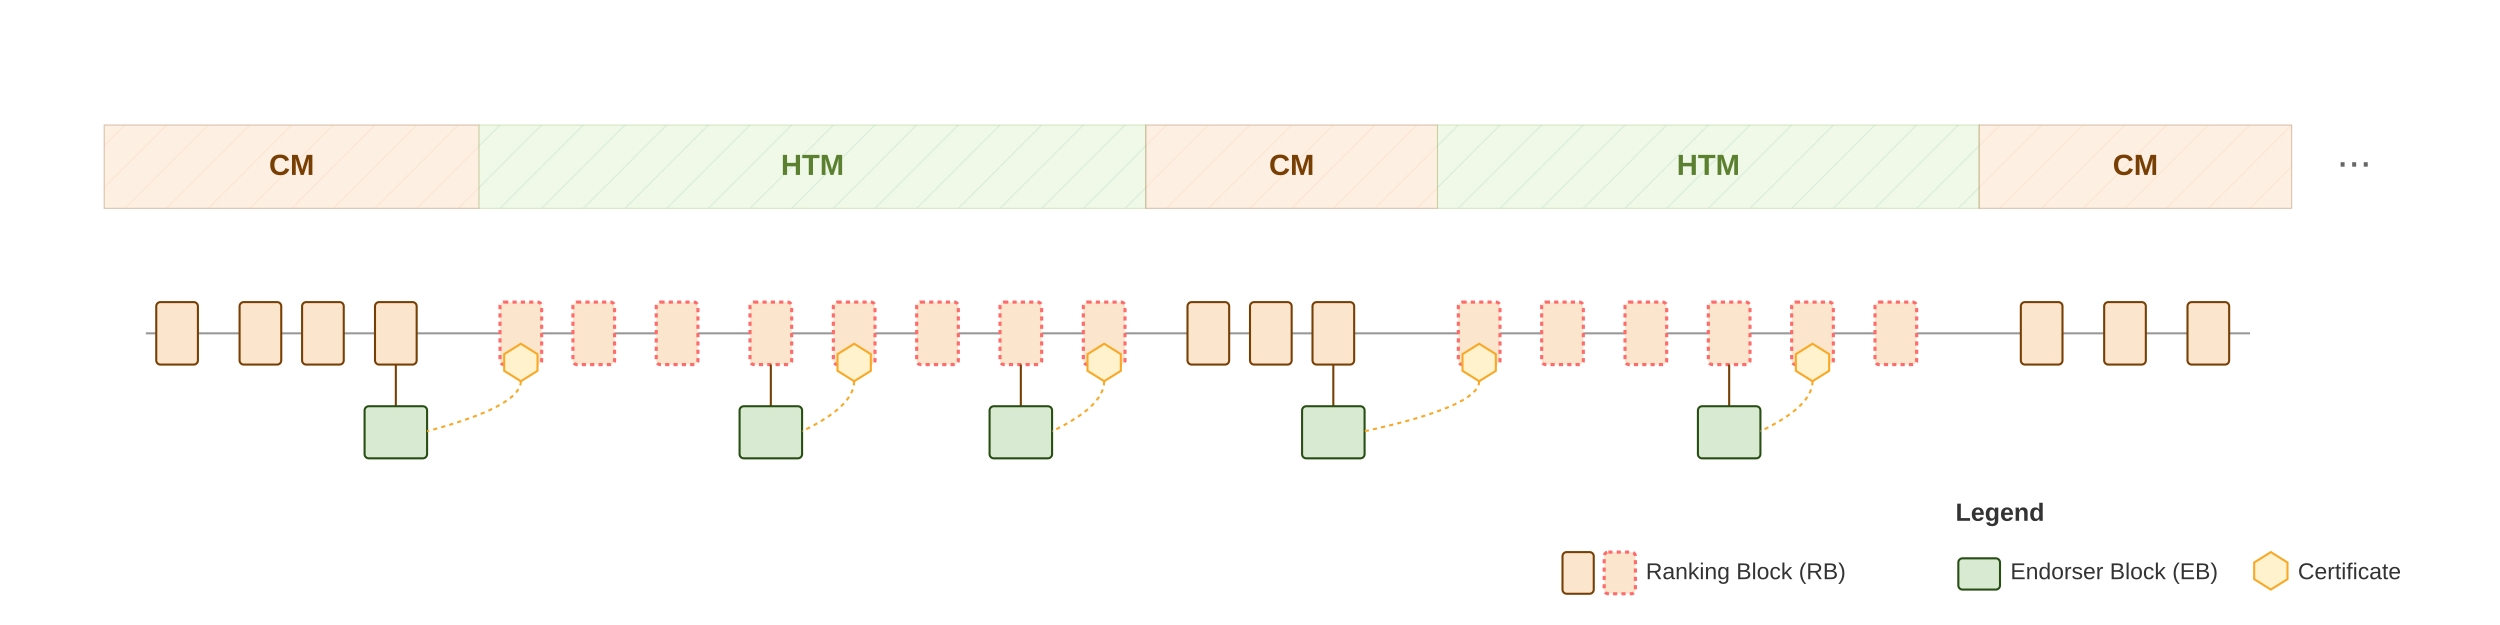
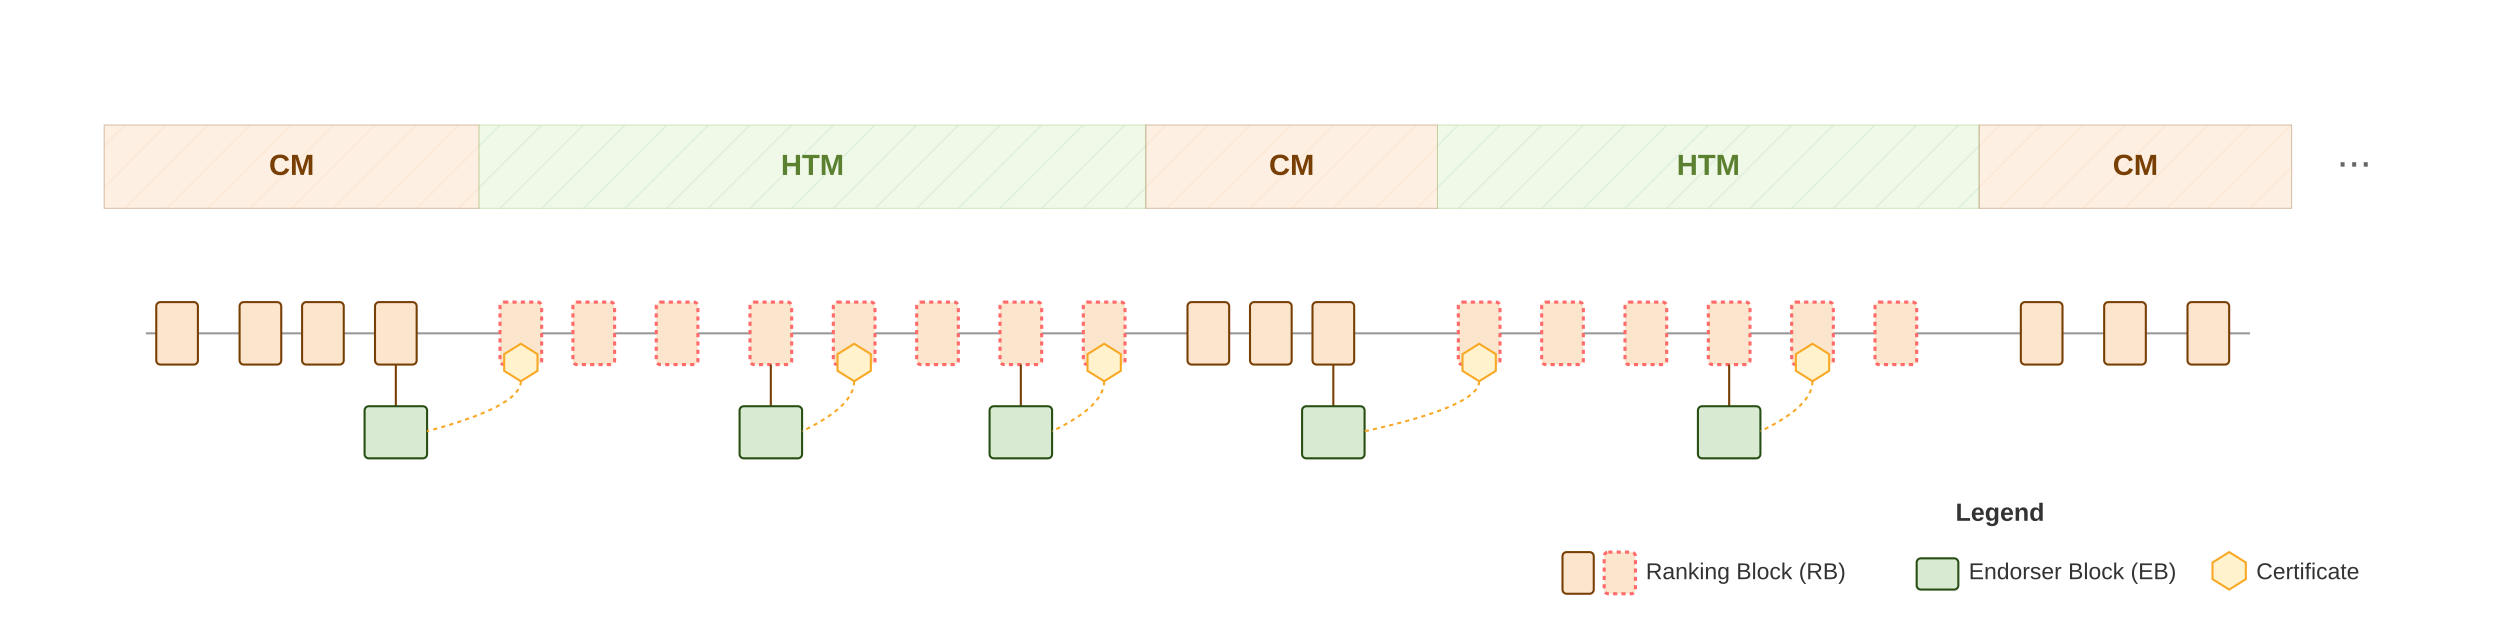
<svg xmlns="http://www.w3.org/2000/svg" width="1200" height="300">
  <defs>
    <pattern id="praosPattern" x="0" y="0" width="20" height="20" patternUnits="userSpaceOnUse">
      <rect width="20" height="20" fill="#fce5cd" />
      <line x1="0" y1="20" x2="20" y2="0" stroke="#f6d3b4" stroke-width="0.5" />
    </pattern>
    <pattern id="leiosPattern" x="0" y="0" width="20" height="20" patternUnits="userSpaceOnUse">
      <rect width="20" height="20" fill="#f0f8e8" />
      <line x1="0" y1="20" x2="20" y2="0" stroke="#d4edda" stroke-width="0.5" />
    </pattern>
    <style>
      .mode-link, .block-link {
        cursor: pointer;
      }
      .mode-link:hover rect {
        fill-opacity: 0.9;
        stroke-width: 1.5;
      }
      .mode-link:hover text {
        font-weight: bold;
      }
      .block-link:hover rect {
        stroke-width: 2;
        filter: brightness(1.1);
      }
      .block-link:hover polygon {
        stroke-width: 2;
        filter: brightness(1.1);
      }
      .vote-link:hover rect {
        transform: scale(2.0);
        filter: brightness(1.5) saturate(1.3);
        stroke: #ff6b35;
        stroke-width: 1;
      }
    </style>
  </defs>
  <rect width="1200" height="300" fill="#ffffff" />
  <g id="mode-timeline">
    <a href="https://github.com/input-output-hk/ouroboros-leios/blob/cip/review/docs/cip/README.md#conservative-mode" class="mode-link">
      <rect x="50" y="60" width="180" height="40" fill="url(#praosPattern)" fill-opacity="0.6" stroke="#783f04" stroke-width="0.5" stroke-opacity="0.3" />
      <text x="140" y="80" dominant-baseline="middle" font-family="Arial, sans-serif" font-size="14" font-weight="bold" text-anchor="middle" fill="#783f04">CM</text>
    </a>
    <a href="https://github.com/input-output-hk/ouroboros-leios/blob/cip/review/docs/cip/README.md#high-throughput-mode" class="mode-link">
      <rect x="230" y="60" width="320" height="40" fill="url(#leiosPattern)" stroke="#7cb342" stroke-width="0.5" stroke-opacity="0.3" />
      <text x="390" y="80" dominant-baseline="middle" font-family="Arial, sans-serif" font-size="14" font-weight="bold" text-anchor="middle" fill="#5a8030">HTM</text>
    </a>
    <a href="https://github.com/input-output-hk/ouroboros-leios/blob/cip/review/docs/cip/README.md#conservative-mode" class="mode-link">
      <rect x="550" y="60" width="140" height="40" fill="url(#praosPattern)" fill-opacity="0.6" stroke="#783f04" stroke-width="0.5" stroke-opacity="0.3" />
      <text x="620" y="80" dominant-baseline="middle" font-family="Arial, sans-serif" font-size="14" font-weight="bold" text-anchor="middle" fill="#783f04">CM</text>
    </a>
    <a href="https://github.com/input-output-hk/ouroboros-leios/blob/cip/review/docs/cip/README.md#high-throughput-mode" class="mode-link">
      <rect x="690" y="60" width="260" height="40" fill="url(#leiosPattern)" stroke="#7cb342" stroke-width="0.5" stroke-opacity="0.3" />
      <text x="820" y="80" dominant-baseline="middle" font-family="Arial, sans-serif" font-size="14" font-weight="bold" text-anchor="middle" fill="#5a8030">HTM</text>
    </a>
    <a href="https://github.com/input-output-hk/ouroboros-leios/blob/cip/review/docs/cip/README.md#conservative-mode" class="mode-link">
      <rect x="950" y="60" width="150" height="40" fill="url(#praosPattern)" fill-opacity="0.6" stroke="#783f04" stroke-width="0.5" stroke-opacity="0.3" />
      <text x="1025" y="80" dominant-baseline="middle" font-family="Arial, sans-serif" font-size="14" font-weight="bold" text-anchor="middle" fill="#783f04">CM</text>
    </a>
    <text x="1130" y="80" font-family="Arial, sans-serif" font-size="20" fill="#666" text-anchor="middle">...</text>
  </g>
  <g id="block-chain">
    <line x1="70" y1="160" x2="1080" y2="160" stroke="#999" stroke-width="1" />
    <a href="https://github.com/input-output-hk/ouroboros-leios/blob/cip/review/docs/cip/README.md#ranking-blocks-rbs" class="block-link">
      <rect x="75" y="145" width="20" height="30" fill="#fce5cd" stroke="#783f04" stroke-width="1" rx="2" />
    </a>
    <a href="https://github.com/input-output-hk/ouroboros-leios/blob/cip/review/docs/cip/README.md#ranking-blocks-rbs" class="block-link">
      <rect x="115" y="145" width="20" height="30" fill="#fce5cd" stroke="#783f04" stroke-width="1" rx="2" />
    </a>
    <a href="https://github.com/input-output-hk/ouroboros-leios/blob/cip/review/docs/cip/README.md#ranking-blocks-rbs" class="block-link">
      <rect x="145" y="145" width="20" height="30" fill="#fce5cd" stroke="#783f04" stroke-width="1" rx="2" />
    </a>
    <a href="https://github.com/input-output-hk/ouroboros-leios/blob/cip/review/docs/cip/README.md#ranking-blocks-rbs" class="block-link">
      <rect x="180" y="145" width="20" height="30" fill="#fce5cd" stroke="#783f04" stroke-width="1" rx="2" />
    </a>
    <line x1="190" y1="175" x2="190" y2="195" stroke="#783f04" stroke-width="1" />
    <a href="https://github.com/input-output-hk/ouroboros-leios/blob/cip/review/docs/cip/README.md#endorser-blocks-ebs" class="block-link">
      <rect x="175" y="195" width="30" height="25" fill="#d9ead3" stroke="#274e13" stroke-width="1" rx="2" />
    </a>
    <a href="https://github.com/input-output-hk/ouroboros-leios/blob/cip/review/docs/cip/README.md#ranking-blocks-rbs" class="block-link">
      <rect x="240" y="145" width="20" height="30" fill="#fce5cd" stroke="#ff6b6b" stroke-width="1.5" rx="2" stroke-dasharray="2,2" />
    </a>
    <a href="https://github.com/input-output-hk/ouroboros-leios/blob/cip/review/docs/cip/README.md#votes-and-certificates" class="block-link">
      <polygon points="250,165 258,170 258,178 250,183 242,178 242,170" fill="#fff2cc" stroke="#f9a825" stroke-width="1" />
    </a>
    <path d="M 250 183 Q 250 195 205 207" stroke="#f9a825" stroke-width="1" stroke-dasharray="2,2" fill="none" />
    <a href="https://github.com/input-output-hk/ouroboros-leios/blob/cip/review/docs/cip/README.md#ranking-blocks-rbs" class="block-link">
      <rect x="275" y="145" width="20" height="30" fill="#fce5cd" stroke="#ff6b6b" stroke-width="1.5" rx="2" stroke-dasharray="2,2" />
    </a>
    <a href="https://github.com/input-output-hk/ouroboros-leios/blob/cip/review/docs/cip/README.md#ranking-blocks-rbs" class="block-link">
      <rect x="315" y="145" width="20" height="30" fill="#fce5cd" stroke="#ff6b6b" stroke-width="1.5" rx="2" stroke-dasharray="2,2" />
    </a>
    <a href="https://github.com/input-output-hk/ouroboros-leios/blob/cip/review/docs/cip/README.md#ranking-blocks-rbs" class="block-link">
      <rect x="360" y="145" width="20" height="30" fill="#fce5cd" stroke="#ff6b6b" stroke-width="1.5" rx="2" stroke-dasharray="2,2" />
    </a>
    <line x1="370" y1="175" x2="370" y2="195" stroke="#783f04" stroke-width="1" />
    <a href="https://github.com/input-output-hk/ouroboros-leios/blob/cip/review/docs/cip/README.md#endorser-blocks-ebs" class="block-link">
      <rect x="355" y="195" width="30" height="25" fill="#d9ead3" stroke="#274e13" stroke-width="1" rx="2" />
    </a>
    <a href="https://github.com/input-output-hk/ouroboros-leios/blob/cip/review/docs/cip/README.md#ranking-blocks-rbs" class="block-link">
      <rect x="400" y="145" width="20" height="30" fill="#fce5cd" stroke="#ff6b6b" stroke-width="1.5" rx="2" stroke-dasharray="2,2" />
    </a>
    <a href="https://github.com/input-output-hk/ouroboros-leios/blob/cip/review/docs/cip/README.md#votes-and-certificates" class="block-link">
      <polygon points="410,165 418,170 418,178 410,183 402,178 402,170" fill="#fff2cc" stroke="#f9a825" stroke-width="1" />
    </a>
    <path d="M 410 183 Q 410 195 385 207" stroke="#f9a825" stroke-width="1" stroke-dasharray="2,2" fill="none" />
    <a href="https://github.com/input-output-hk/ouroboros-leios/blob/cip/review/docs/cip/README.md#ranking-blocks-rbs" class="block-link">
      <rect x="440" y="145" width="20" height="30" fill="#fce5cd" stroke="#ff6b6b" stroke-width="1.5" rx="2" stroke-dasharray="2,2" />
    </a>
    <a href="https://github.com/input-output-hk/ouroboros-leios/blob/cip/review/docs/cip/README.md#ranking-blocks-rbs" class="block-link">
      <rect x="480" y="145" width="20" height="30" fill="#fce5cd" stroke="#ff6b6b" stroke-width="1.5" rx="2" stroke-dasharray="2,2" />
    </a>
    <line x1="490" y1="175" x2="490" y2="195" stroke="#783f04" stroke-width="1" />
    <a href="https://github.com/input-output-hk/ouroboros-leios/blob/cip/review/docs/cip/README.md#endorser-blocks-ebs" class="block-link">
      <rect x="475" y="195" width="30" height="25" fill="#d9ead3" stroke="#274e13" stroke-width="1" rx="2" />
    </a>
    <a href="https://github.com/input-output-hk/ouroboros-leios/blob/cip/review/docs/cip/README.md#ranking-blocks-rbs" class="block-link">
      <rect x="520" y="145" width="20" height="30" fill="#fce5cd" stroke="#ff6b6b" stroke-width="1.5" rx="2" stroke-dasharray="2,2" />
    </a>
    <a href="https://github.com/input-output-hk/ouroboros-leios/blob/cip/review/docs/cip/README.md#votes-and-certificates" class="block-link">
      <polygon points="530,165 538,170 538,178 530,183 522,178 522,170" fill="#fff2cc" stroke="#f9a825" stroke-width="1" />
    </a>
    <path d="M 530 183 Q 530 195 505 207" stroke="#f9a825" stroke-width="1" stroke-dasharray="2,2" fill="none" />
    <a href="https://github.com/input-output-hk/ouroboros-leios/blob/cip/review/docs/cip/README.md#ranking-blocks-rbs" class="block-link">
      <rect x="570" y="145" width="20" height="30" fill="#fce5cd" stroke="#783f04" stroke-width="1" rx="2" />
    </a>
    <a href="https://github.com/input-output-hk/ouroboros-leios/blob/cip/review/docs/cip/README.md#ranking-blocks-rbs" class="block-link">
      <rect x="600" y="145" width="20" height="30" fill="#fce5cd" stroke="#783f04" stroke-width="1" rx="2" />
    </a>
    <a href="https://github.com/input-output-hk/ouroboros-leios/blob/cip/review/docs/cip/README.md#ranking-blocks-rbs" class="block-link">
      <rect x="630" y="145" width="20" height="30" fill="#fce5cd" stroke="#783f04" stroke-width="1" rx="2" />
    </a>
    <line x1="640" y1="175" x2="640" y2="195" stroke="#783f04" stroke-width="1" />
    <a href="https://github.com/input-output-hk/ouroboros-leios/blob/cip/review/docs/cip/README.md#endorser-blocks-ebs" class="block-link">
      <rect x="625" y="195" width="30" height="25" fill="#d9ead3" stroke="#274e13" stroke-width="1" rx="2" />
    </a>
    <a href="https://github.com/input-output-hk/ouroboros-leios/blob/cip/review/docs/cip/README.md#ranking-blocks-rbs" class="block-link">
      <rect x="700" y="145" width="20" height="30" fill="#fce5cd" stroke="#ff6b6b" stroke-width="1.5" rx="2" stroke-dasharray="2,2" />
    </a>
    <a href="https://github.com/input-output-hk/ouroboros-leios/blob/cip/review/docs/cip/README.md#votes-and-certificates" class="block-link">
      <polygon points="710,165 718,170 718,178 710,183 702,178 702,170" fill="#fff2cc" stroke="#f9a825" stroke-width="1" />
    </a>
    <path d="M 710 183 Q 710 195 655 207" stroke="#f9a825" stroke-width="1" stroke-dasharray="2,2" fill="none" />
    <a href="https://github.com/input-output-hk/ouroboros-leios/blob/cip/review/docs/cip/README.md#ranking-blocks-rbs" class="block-link">
      <rect x="740" y="145" width="20" height="30" fill="#fce5cd" stroke="#ff6b6b" stroke-width="1.5" rx="2" stroke-dasharray="2,2" />
    </a>
    <a href="https://github.com/input-output-hk/ouroboros-leios/blob/cip/review/docs/cip/README.md#ranking-blocks-rbs" class="block-link">
      <rect x="780" y="145" width="20" height="30" fill="#fce5cd" stroke="#ff6b6b" stroke-width="1.5" rx="2" stroke-dasharray="2,2" />
    </a>
    <a href="https://github.com/input-output-hk/ouroboros-leios/blob/cip/review/docs/cip/README.md#ranking-blocks-rbs" class="block-link">
      <rect x="820" y="145" width="20" height="30" fill="#fce5cd" stroke="#ff6b6b" stroke-width="1.5" rx="2" stroke-dasharray="2,2" />
    </a>
    <line x1="830" y1="175" x2="830" y2="195" stroke="#783f04" stroke-width="1" />
    <a href="https://github.com/input-output-hk/ouroboros-leios/blob/cip/review/docs/cip/README.md#endorser-blocks-ebs" class="block-link">
      <rect x="815" y="195" width="30" height="25" fill="#d9ead3" stroke="#274e13" stroke-width="1" rx="2" />
    </a>
    <a href="https://github.com/input-output-hk/ouroboros-leios/blob/cip/review/docs/cip/README.md#ranking-blocks-rbs" class="block-link">
      <rect x="860" y="145" width="20" height="30" fill="#fce5cd" stroke="#ff6b6b" stroke-width="1.5" rx="2" stroke-dasharray="2,2" />
    </a>
    <a href="https://github.com/input-output-hk/ouroboros-leios/blob/cip/review/docs/cip/README.md#votes-and-certificates" class="block-link">
      <polygon points="870,165 878,170 878,178 870,183 862,178 862,170" fill="#fff2cc" stroke="#f9a825" stroke-width="1" />
    </a>
    <path d="M 870 183 Q 870 195 845 207" stroke="#f9a825" stroke-width="1" stroke-dasharray="2,2" fill="none" />
    <a href="https://github.com/input-output-hk/ouroboros-leios/blob/cip/review/docs/cip/README.md#ranking-blocks-rbs" class="block-link">
      <rect x="900" y="145" width="20" height="30" fill="#fce5cd" stroke="#ff6b6b" stroke-width="1.5" rx="2" stroke-dasharray="2,2" />
    </a>
    <a href="https://github.com/input-output-hk/ouroboros-leios/blob/cip/review/docs/cip/README.md#ranking-blocks-rbs" class="block-link">
      <rect x="970" y="145" width="20" height="30" fill="#fce5cd" stroke="#783f04" stroke-width="1" rx="2" />
    </a>
    <a href="https://github.com/input-output-hk/ouroboros-leios/blob/cip/review/docs/cip/README.md#ranking-blocks-rbs" class="block-link">
      <rect x="1010" y="145" width="20" height="30" fill="#fce5cd" stroke="#783f04" stroke-width="1" rx="2" />
    </a>
    <a href="https://github.com/input-output-hk/ouroboros-leios/blob/cip/review/docs/cip/README.md#ranking-blocks-rbs" class="block-link">
      <rect x="1050" y="145" width="20" height="30" fill="#fce5cd" stroke="#783f04" stroke-width="1" rx="2" />
    </a>
  </g>
  <g id="legend" transform="translate(0, 250)">
    <text x="960" y="0" font-family="Arial, sans-serif" font-size="12" font-weight="bold" fill="#333" text-anchor="middle">Legend</text>
    <a href="https://github.com/input-output-hk/ouroboros-leios/blob/cip/review/docs/cip/README.md#ranking-blocks-rbs" class="block-link">
      <rect x="750" y="15" width="15" height="20" fill="#fce5cd" stroke="#783f04" stroke-width="1" rx="2" />
    </a>
    <a href="https://github.com/input-output-hk/ouroboros-leios/blob/cip/review/docs/cip/README.md#ranking-blocks-rbs" class="block-link">
      <rect x="770" y="15" width="15" height="20" fill="#fce5cd" stroke="#ff6b6b" stroke-width="1.5" rx="2" stroke-dasharray="2,2" />
    </a>
    <text x="790" y="28" font-family="Arial, sans-serif" font-size="11" fill="#333">Ranking Block (RB)</text>
    <a href="https://github.com/input-output-hk/ouroboros-leios/blob/cip/review/docs/cip/README.md#endorser-blocks-ebs" class="block-link">
-       <rect x="940" y="18" width="20" height="15" fill="#d9ead3" stroke="#274e13" stroke-width="1" rx="2" />
+       <rect x="920" y="18" width="20" height="15" fill="#d9ead3" stroke="#274e13" stroke-width="1" rx="2" />
    </a>
-     <text x="965" y="28" font-family="Arial, sans-serif" font-size="11" fill="#333">Endorser Block (EB)</text>
+     <text x="945" y="28" font-family="Arial, sans-serif" font-size="11" fill="#333">Endorser Block (EB)</text>
    <a href="https://github.com/input-output-hk/ouroboros-leios/blob/cip/review/docs/cip/README.md#votes-and-certificates" class="block-link">
-       <polygon points="1090,15 1098,20 1098,28 1090,33 1082,28 1082,20" fill="#fff2cc" stroke="#f9a825" stroke-width="1" />
+       <polygon points="1070,15 1078,20 1078,28 1070,33 1062,28 1062,20" fill="#fff2cc" stroke="#f9a825" stroke-width="1" />
    </a>
-     <text x="1103" y="28" font-family="Arial, sans-serif" font-size="11" fill="#333">Certificate</text>
+     <text x="1083" y="28" font-family="Arial, sans-serif" font-size="11" fill="#333">Certificate</text>
  </g>
</svg>
